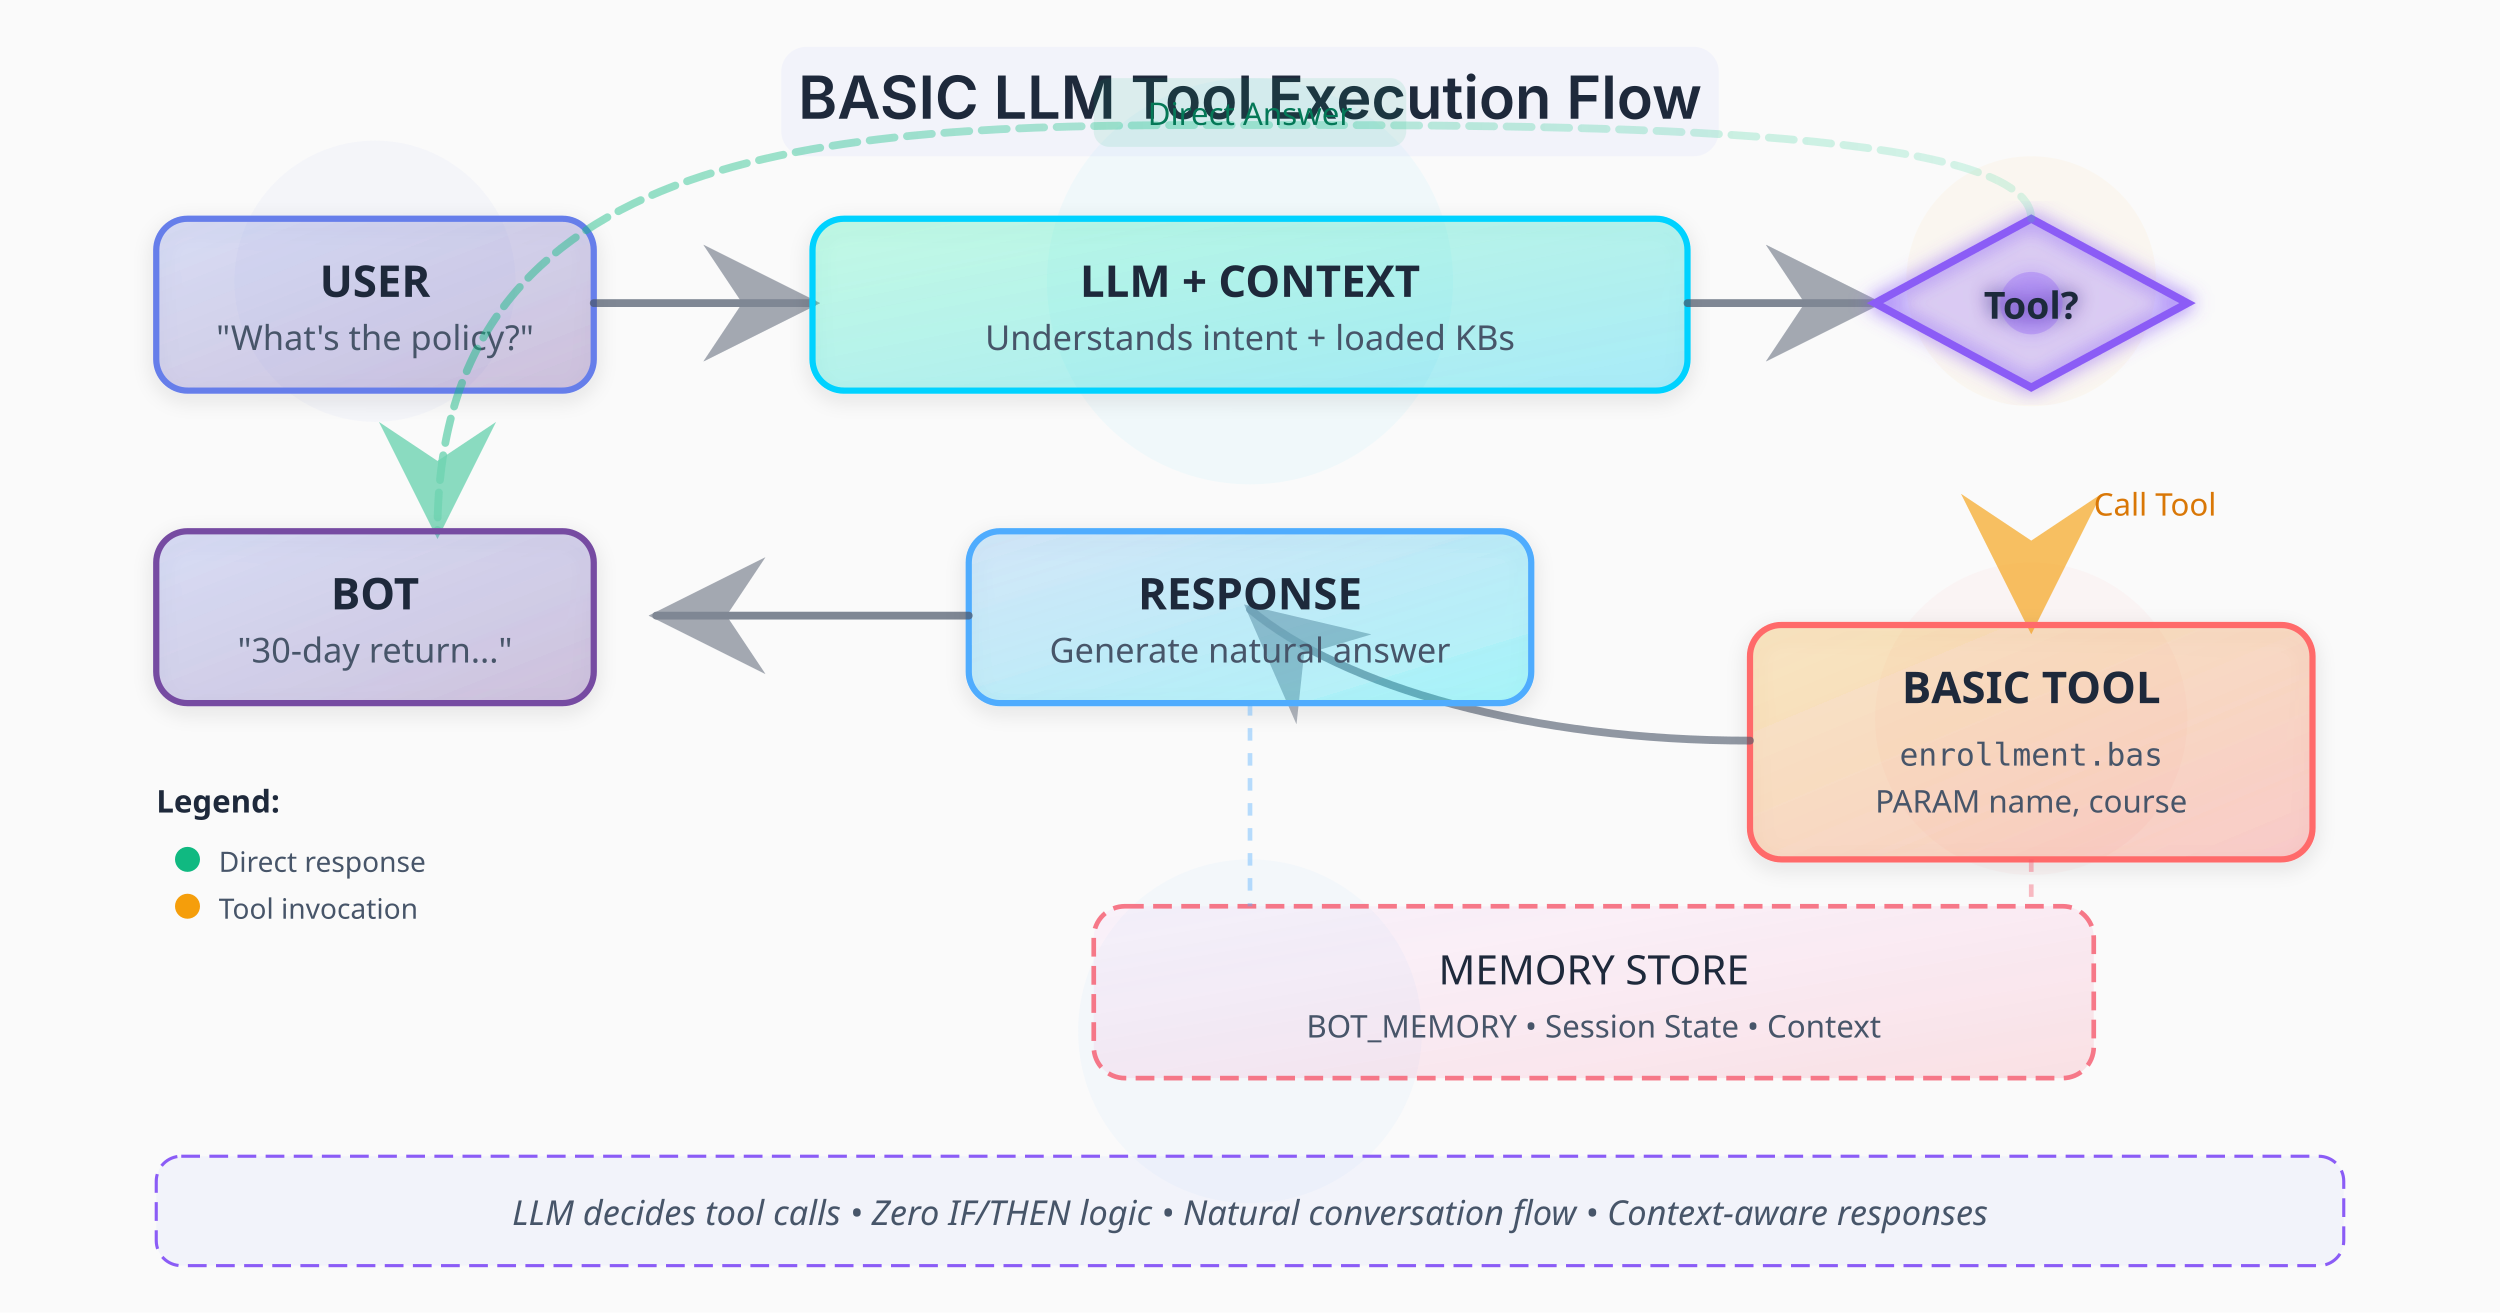
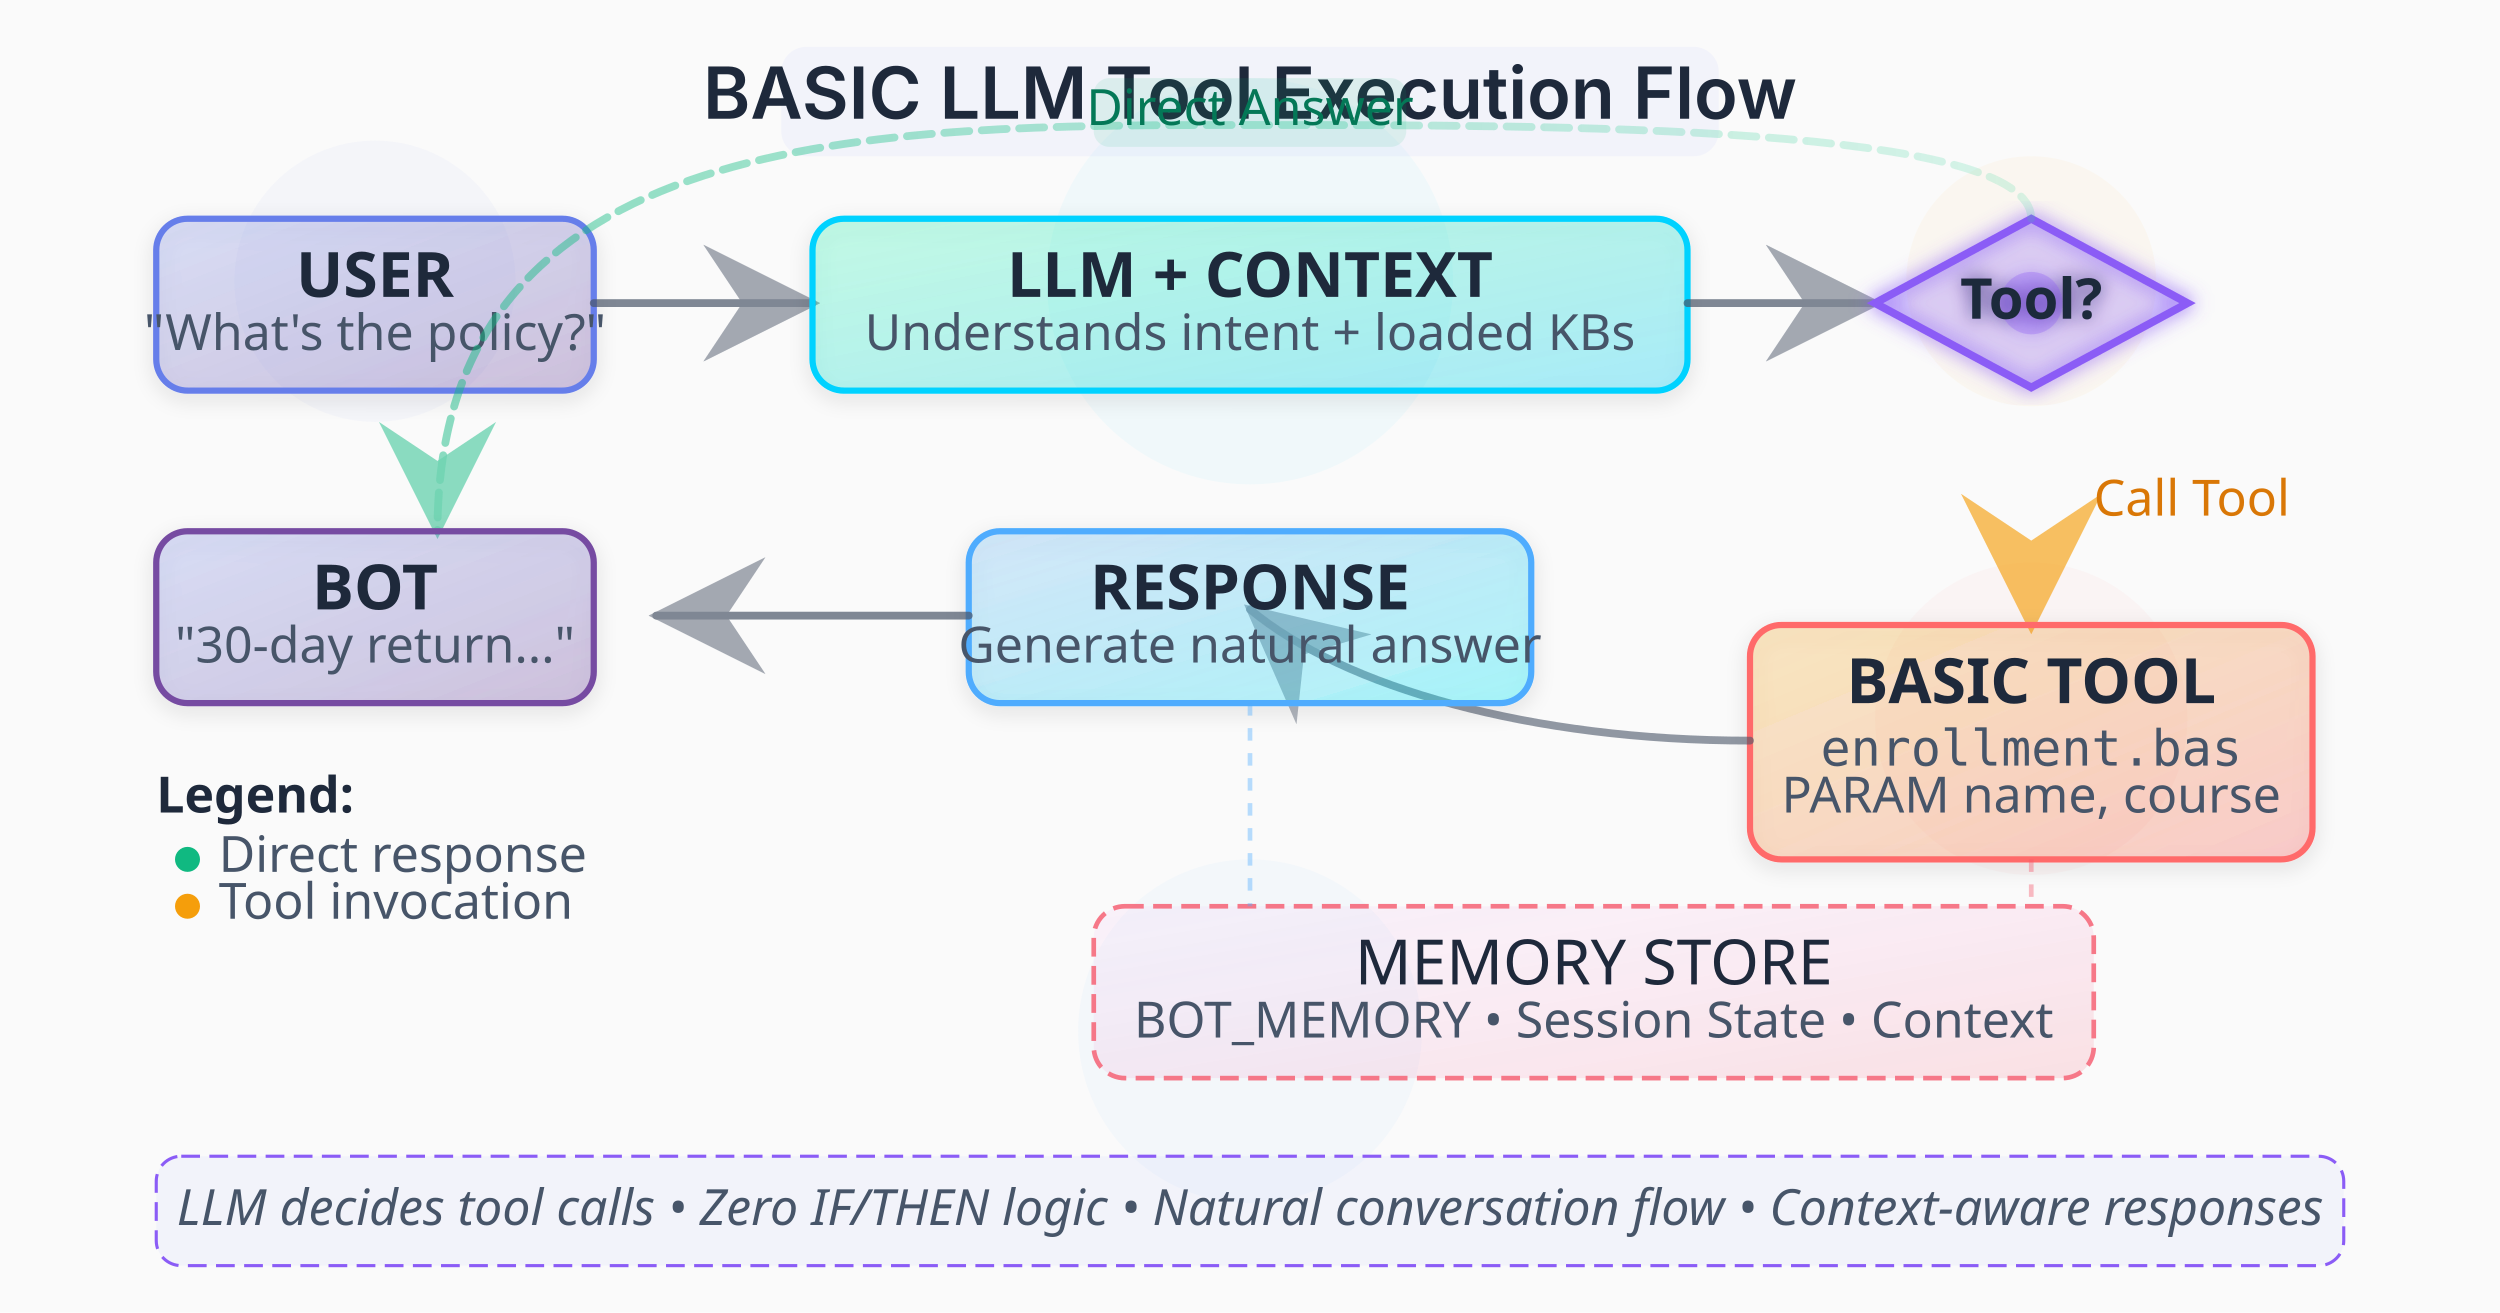
- <svg xmlns="http://www.w3.org/2000/svg" width="800" height="420" viewBox="0 0 800 420">
+ <svg xmlns="http://www.w3.org/2000/svg" width="800" height="420" viewBox="0 0 800 420" style="max-width: 100%; height: auto;">
  <defs>
    <filter id="glow">
      <feGaussianBlur stdDeviation="3" result="coloredBlur" />
      <feMerge>
        <feMergeNode in="coloredBlur" />
        <feMergeNode in="SourceGraphic" />
      </feMerge>
    </filter>
    <linearGradient id="userGrad" x1="0%" y1="0%" x2="100%" y2="100%">
      <stop offset="0%" style="stop-color:#667eea;stop-opacity:0.2" />
      <stop offset="100%" style="stop-color:#764ba2;stop-opacity:0.3" />
    </linearGradient>
    <linearGradient id="llmGrad" x1="0%" y1="0%" x2="100%" y2="100%">
      <stop offset="0%" style="stop-color:#06ffa5;stop-opacity:0.2" />
      <stop offset="100%" style="stop-color:#00d2ff;stop-opacity:0.3" />
    </linearGradient>
    <linearGradient id="toolGrad" x1="0%" y1="0%" x2="100%" y2="100%">
      <stop offset="0%" style="stop-color:#ffa500;stop-opacity:0.2" />
      <stop offset="100%" style="stop-color:#ff6b6b;stop-opacity:0.3" />
    </linearGradient>
    <linearGradient id="responseGrad" x1="0%" y1="0%" x2="100%" y2="100%">
      <stop offset="0%" style="stop-color:#4facfe;stop-opacity:0.2" />
      <stop offset="100%" style="stop-color:#00f2fe;stop-opacity:0.3" />
    </linearGradient>
    <linearGradient id="memoryGrad" x1="0%" y1="0%" x2="100%" y2="100%">
      <stop offset="0%" style="stop-color:#f093fb;stop-opacity:0.1" />
      <stop offset="100%" style="stop-color:#f5576c;stop-opacity:0.2" />
    </linearGradient>
    <linearGradient id="directPathGrad" x1="0%" y1="0%" x2="100%" y2="0%">
      <stop offset="0%" style="stop-color:#10b981;stop-opacity:0.8" />
      <stop offset="100%" style="stop-color:#34d399;stop-opacity:0.3" />
    </linearGradient>
    <linearGradient id="toolPathGrad" x1="0%" y1="0%" x2="100%" y2="0%">
      <stop offset="0%" style="stop-color:#f59e0b;stop-opacity:0.8" />
      <stop offset="100%" style="stop-color:#fbbf24;stop-opacity:0.3" />
    </linearGradient>
    <marker id="arrow" markerWidth="15" markerHeight="15" refX="14" refY="7.5" orient="auto">
      <path d="M 0 0 L 15 7.5 L 0 15 L 5 7.5 Z" fill="#4a5568" opacity="0.7" />
    </marker>
    <marker id="arrowGreen" markerWidth="15" markerHeight="15" refX="14" refY="7.5" orient="auto">
      <path d="M 0 0 L 15 7.5 L 0 15 L 5 7.5 Z" fill="#10b981" opacity="0.8" />
    </marker>
    <marker id="arrowOrange" markerWidth="15" markerHeight="15" refX="14" refY="7.5" orient="auto">
      <path d="M 0 0 L 15 7.5 L 0 15 L 5 7.5 Z" fill="#f59e0b" opacity="0.8" />
    </marker>
    <filter id="shadow" x="-50%" y="-50%" width="200%" height="200%">
      <feGaussianBlur in="SourceAlpha" stdDeviation="3" />
      <feOffset dx="0" dy="2" result="offsetblur" />
      <feComponentTransfer>
        <feFuncA type="linear" slope="0.15" />
      </feComponentTransfer>
      <feMerge>
        <feMergeNode />
        <feMergeNode in="SourceGraphic" />
      </feMerge>
    </filter>
  </defs>
  <rect x="0" y="0" width="800" height="420" fill="#fafafa" />
  <circle cx="120" cy="90" r="45" fill="#667eea" opacity="0.04" />
  <circle cx="400" cy="90" r="65" fill="#00d2ff" opacity="0.04" />
  <circle cx="650" cy="90" r="40" fill="#ffa500" opacity="0.04" />
  <circle cx="650" cy="230" r="50" fill="#ff6b6b" opacity="0.04" />
  <circle cx="400" cy="330" r="55" fill="#4facfe" opacity="0.04" />
  <rect x="250" y="15" width="300" height="35" fill="rgba(99, 102, 241, 0.05)" rx="8" />
-   <text x="400" y="38" text-anchor="middle" font-family="system-ui, -apple-system, sans-serif" font-size="19" font-weight="600" fill="#1e293b">
+   <text x="400" y="38" text-anchor="middle" font-family="system-ui, -apple-system, sans-serif" font-size="23" font-weight="600" fill="#1e293b">
    BASIC LLM Tool Execution Flow
  </text>
  <rect x="50" y="70" width="140" height="55" fill="url(#userGrad)" stroke="#667eea" stroke-width="2" rx="10" filter="url(#shadow)" />
-   <text x="120" y="95" text-anchor="middle" font-family="system-ui, sans-serif" font-size="14" font-weight="600" fill="#1e293b">USER</text>
-   <text x="120" y="112" text-anchor="middle" font-family="system-ui, sans-serif" font-size="11" fill="#475569">"What's the policy?"</text>
+   <text x="120" y="95" text-anchor="middle" font-family="system-ui, sans-serif" font-size="20" font-weight="600" fill="#1e293b">USER</text>
+   <text x="120" y="112" text-anchor="middle" font-family="system-ui, sans-serif" font-size="16" fill="#475569">"What's the policy?"</text>
  <path d="M 190 97 C 220 97, 230 97, 260 97" stroke="#4a5568" stroke-width="2.5" fill="none" marker-end="url(#arrow)" opacity="0.7" stroke-linecap="round" />
  <rect x="260" y="70" width="280" height="55" fill="url(#llmGrad)" stroke="#00d2ff" stroke-width="2" rx="10" filter="url(#shadow)" />
-   <text x="400" y="95" text-anchor="middle" font-family="system-ui, sans-serif" font-size="14" font-weight="600" fill="#1e293b">LLM + CONTEXT</text>
-   <text x="400" y="112" text-anchor="middle" font-family="system-ui, sans-serif" font-size="11" fill="#475569">Understands intent + loaded KBs</text>
+   <text x="400" y="95" text-anchor="middle" font-family="system-ui, sans-serif" font-size="20" font-weight="600" fill="#1e293b">LLM + CONTEXT</text>
+   <text x="400" y="112" text-anchor="middle" font-family="system-ui, sans-serif" font-size="16" fill="#475569">Understands intent + loaded KBs</text>
  <path d="M 540 97 C 560 97, 580 97, 600 97" stroke="#4a5568" stroke-width="2.5" fill="none" marker-end="url(#arrow)" opacity="0.7" stroke-linecap="round" />
  <g filter="url(#glow)">
    <path d="M 650 70 L 700 97 L 650 124 L 600 97 Z" fill="rgba(139, 92, 246, 0.15)" stroke="#8b5cf6" stroke-width="2.5" />
    <circle cx="650" cy="97" r="10" fill="#8b5cf6" opacity="0.3" />
-     <text x="650" y="102" text-anchor="middle" font-family="system-ui, sans-serif" font-size="12" font-weight="600" fill="#1e293b">Tool?</text>
+     <text x="650" y="102" text-anchor="middle" font-family="system-ui, sans-serif" font-size="18" font-weight="600" fill="#1e293b">Tool?</text>
  </g>
  <path d="M 650 70 C 650 40, 500 40, 400 40 C 280 40, 140 40, 140 170" stroke="url(#directPathGrad)" stroke-width="2.5" fill="none" marker-end="url(#arrowGreen)" stroke-dasharray="8,4" opacity="0.6" stroke-linecap="round" />
  <rect x="350" y="25" width="100" height="22" fill="rgba(16, 185, 129, 0.1)" rx="5" />
-   <text x="400" y="40" text-anchor="middle" font-family="system-ui, sans-serif" font-size="10" font-weight="500" fill="#047857">Direct Answer</text>
+   <text x="400" y="40" text-anchor="middle" font-family="system-ui, sans-serif" font-size="16" font-weight="500" fill="#047857">Direct Answer</text>
  <path d="M 650 124 C 650 160, 650 170, 650 200" stroke="url(#toolPathGrad)" stroke-width="3" fill="none" marker-end="url(#arrowOrange)" opacity="0.8" stroke-linecap="round" />
-   <text x="670" y="165" text-anchor="start" font-family="system-ui, sans-serif" font-size="10" font-weight="500" fill="#d97706">Call Tool</text>
+   <text x="670" y="165" text-anchor="start" font-family="system-ui, sans-serif" font-size="16" font-weight="500" fill="#d97706">Call Tool</text>
  <rect x="560" y="200" width="180" height="75" fill="url(#toolGrad)" stroke="#ff6b6b" stroke-width="2" rx="10" filter="url(#shadow)" />
-   <text x="650" y="225" text-anchor="middle" font-family="system-ui, sans-serif" font-size="14" font-weight="600" fill="#1e293b">BASIC TOOL</text>
-   <text x="650" y="245" text-anchor="middle" font-family="system-ui, monospace" font-size="10" fill="#475569">enrollment.bas</text>
-   <text x="650" y="260" text-anchor="middle" font-family="system-ui, sans-serif" font-size="10" fill="#475569">PARAM name, course</text>
+   <text x="650" y="225" text-anchor="middle" font-family="system-ui, sans-serif" font-size="20" font-weight="600" fill="#1e293b">BASIC TOOL</text>
+   <text x="650" y="245" text-anchor="middle" font-family="system-ui, monospace" font-size="16" fill="#475569">enrollment.bas</text>
+   <text x="650" y="260" text-anchor="middle" font-family="system-ui, sans-serif" font-size="16" fill="#475569">PARAM name, course</text>
  <path d="M 560 237 C 490 237, 430 220, 400 195" stroke="#4a5568" stroke-width="2.5" fill="none" marker-end="url(#arrow)" opacity="0.6" stroke-linecap="round" />
  <rect x="310" y="170" width="180" height="55" fill="url(#responseGrad)" stroke="#4facfe" stroke-width="2" rx="10" filter="url(#shadow)" />
-   <text x="400" y="195" text-anchor="middle" font-family="system-ui, sans-serif" font-size="14" font-weight="600" fill="#1e293b">RESPONSE</text>
-   <text x="400" y="212" text-anchor="middle" font-family="system-ui, sans-serif" font-size="11" fill="#475569">Generate natural answer</text>
+   <text x="400" y="195" text-anchor="middle" font-family="system-ui, sans-serif" font-size="20" font-weight="600" fill="#1e293b">RESPONSE</text>
+   <text x="400" y="212" text-anchor="middle" font-family="system-ui, sans-serif" font-size="16" fill="#475569">Generate natural answer</text>
  <path d="M 310 197 C 280 197, 240 197, 210 197" stroke="#4a5568" stroke-width="2.5" fill="none" marker-end="url(#arrow)" opacity="0.7" stroke-linecap="round" />
  <rect x="50" y="170" width="140" height="55" fill="url(#userGrad)" stroke="#764ba2" stroke-width="2" rx="10" filter="url(#shadow)" />
-   <text x="120" y="195" text-anchor="middle" font-family="system-ui, sans-serif" font-size="14" font-weight="600" fill="#1e293b">BOT</text>
-   <text x="120" y="212" text-anchor="middle" font-family="system-ui, sans-serif" font-size="11" fill="#475569">"30-day return..."</text>
+   <text x="120" y="195" text-anchor="middle" font-family="system-ui, sans-serif" font-size="20" font-weight="600" fill="#1e293b">BOT</text>
+   <text x="120" y="212" text-anchor="middle" font-family="system-ui, sans-serif" font-size="16" fill="#475569">"30-day return..."</text>
  <rect x="350" y="290" width="320" height="55" fill="url(#memoryGrad)" stroke="#f5576c" stroke-width="1.5" stroke-dasharray="6,3" rx="10" opacity="0.8" />
-   <text x="510" y="315" text-anchor="middle" font-family="system-ui, sans-serif" font-size="13" font-weight="500" fill="#1e293b">MEMORY STORE</text>
-   <text x="510" y="332" text-anchor="middle" font-family="system-ui, sans-serif" font-size="10" fill="#475569">BOT_MEMORY • Session State • Context</text>
+   <text x="510" y="315" text-anchor="middle" font-family="system-ui, sans-serif" font-size="20" font-weight="500" fill="#1e293b">MEMORY STORE</text>
+   <text x="510" y="332" text-anchor="middle" font-family="system-ui, sans-serif" font-size="16" fill="#475569">BOT_MEMORY • Session State • Context</text>
  <path d="M 650 275 L 650 290" stroke="#f5576c" stroke-width="1.5" stroke-dasharray="4,4" fill="none" opacity="0.4" />
  <path d="M 400 225 L 400 290" stroke="#4facfe" stroke-width="1.5" stroke-dasharray="4,4" fill="none" opacity="0.4" />
  <rect x="50" y="370" width="700" height="35" fill="rgba(99, 102, 241, 0.05)" stroke="#8b5cf6" stroke-width="1" stroke-dasharray="6,3" rx="8" />
-   <text x="400" y="392" text-anchor="middle" font-family="system-ui, sans-serif" font-size="11" fill="#475569" font-style="italic">
+   <text x="400" y="392" text-anchor="middle" font-family="system-ui, sans-serif" font-size="16" fill="#475569" font-style="italic">
    LLM decides tool calls • Zero IF/THEN logic • Natural conversation flow • Context-aware responses
  </text>
  <g transform="translate(50, 260)">
-     <text x="0" y="0" font-family="system-ui, sans-serif" font-size="10" font-weight="600" fill="#1e293b">Legend:</text>
+     <text x="0" y="0" font-family="system-ui, sans-serif" font-size="16" font-weight="600" fill="#1e293b">Legend:</text>
    <circle cx="10" cy="15" r="4" fill="#10b981" />
-     <text x="20" y="19" font-family="system-ui, sans-serif" font-size="9" fill="#475569">Direct response</text>
+     <text x="20" y="19" font-family="system-ui, sans-serif" font-size="16" fill="#475569">Direct response</text>
    <circle cx="10" cy="30" r="4" fill="#f59e0b" />
-     <text x="20" y="34" font-family="system-ui, sans-serif" font-size="9" fill="#475569">Tool invocation</text>
+     <text x="20" y="34" font-family="system-ui, sans-serif" font-size="16" fill="#475569">Tool invocation</text>
  </g>
</svg>
